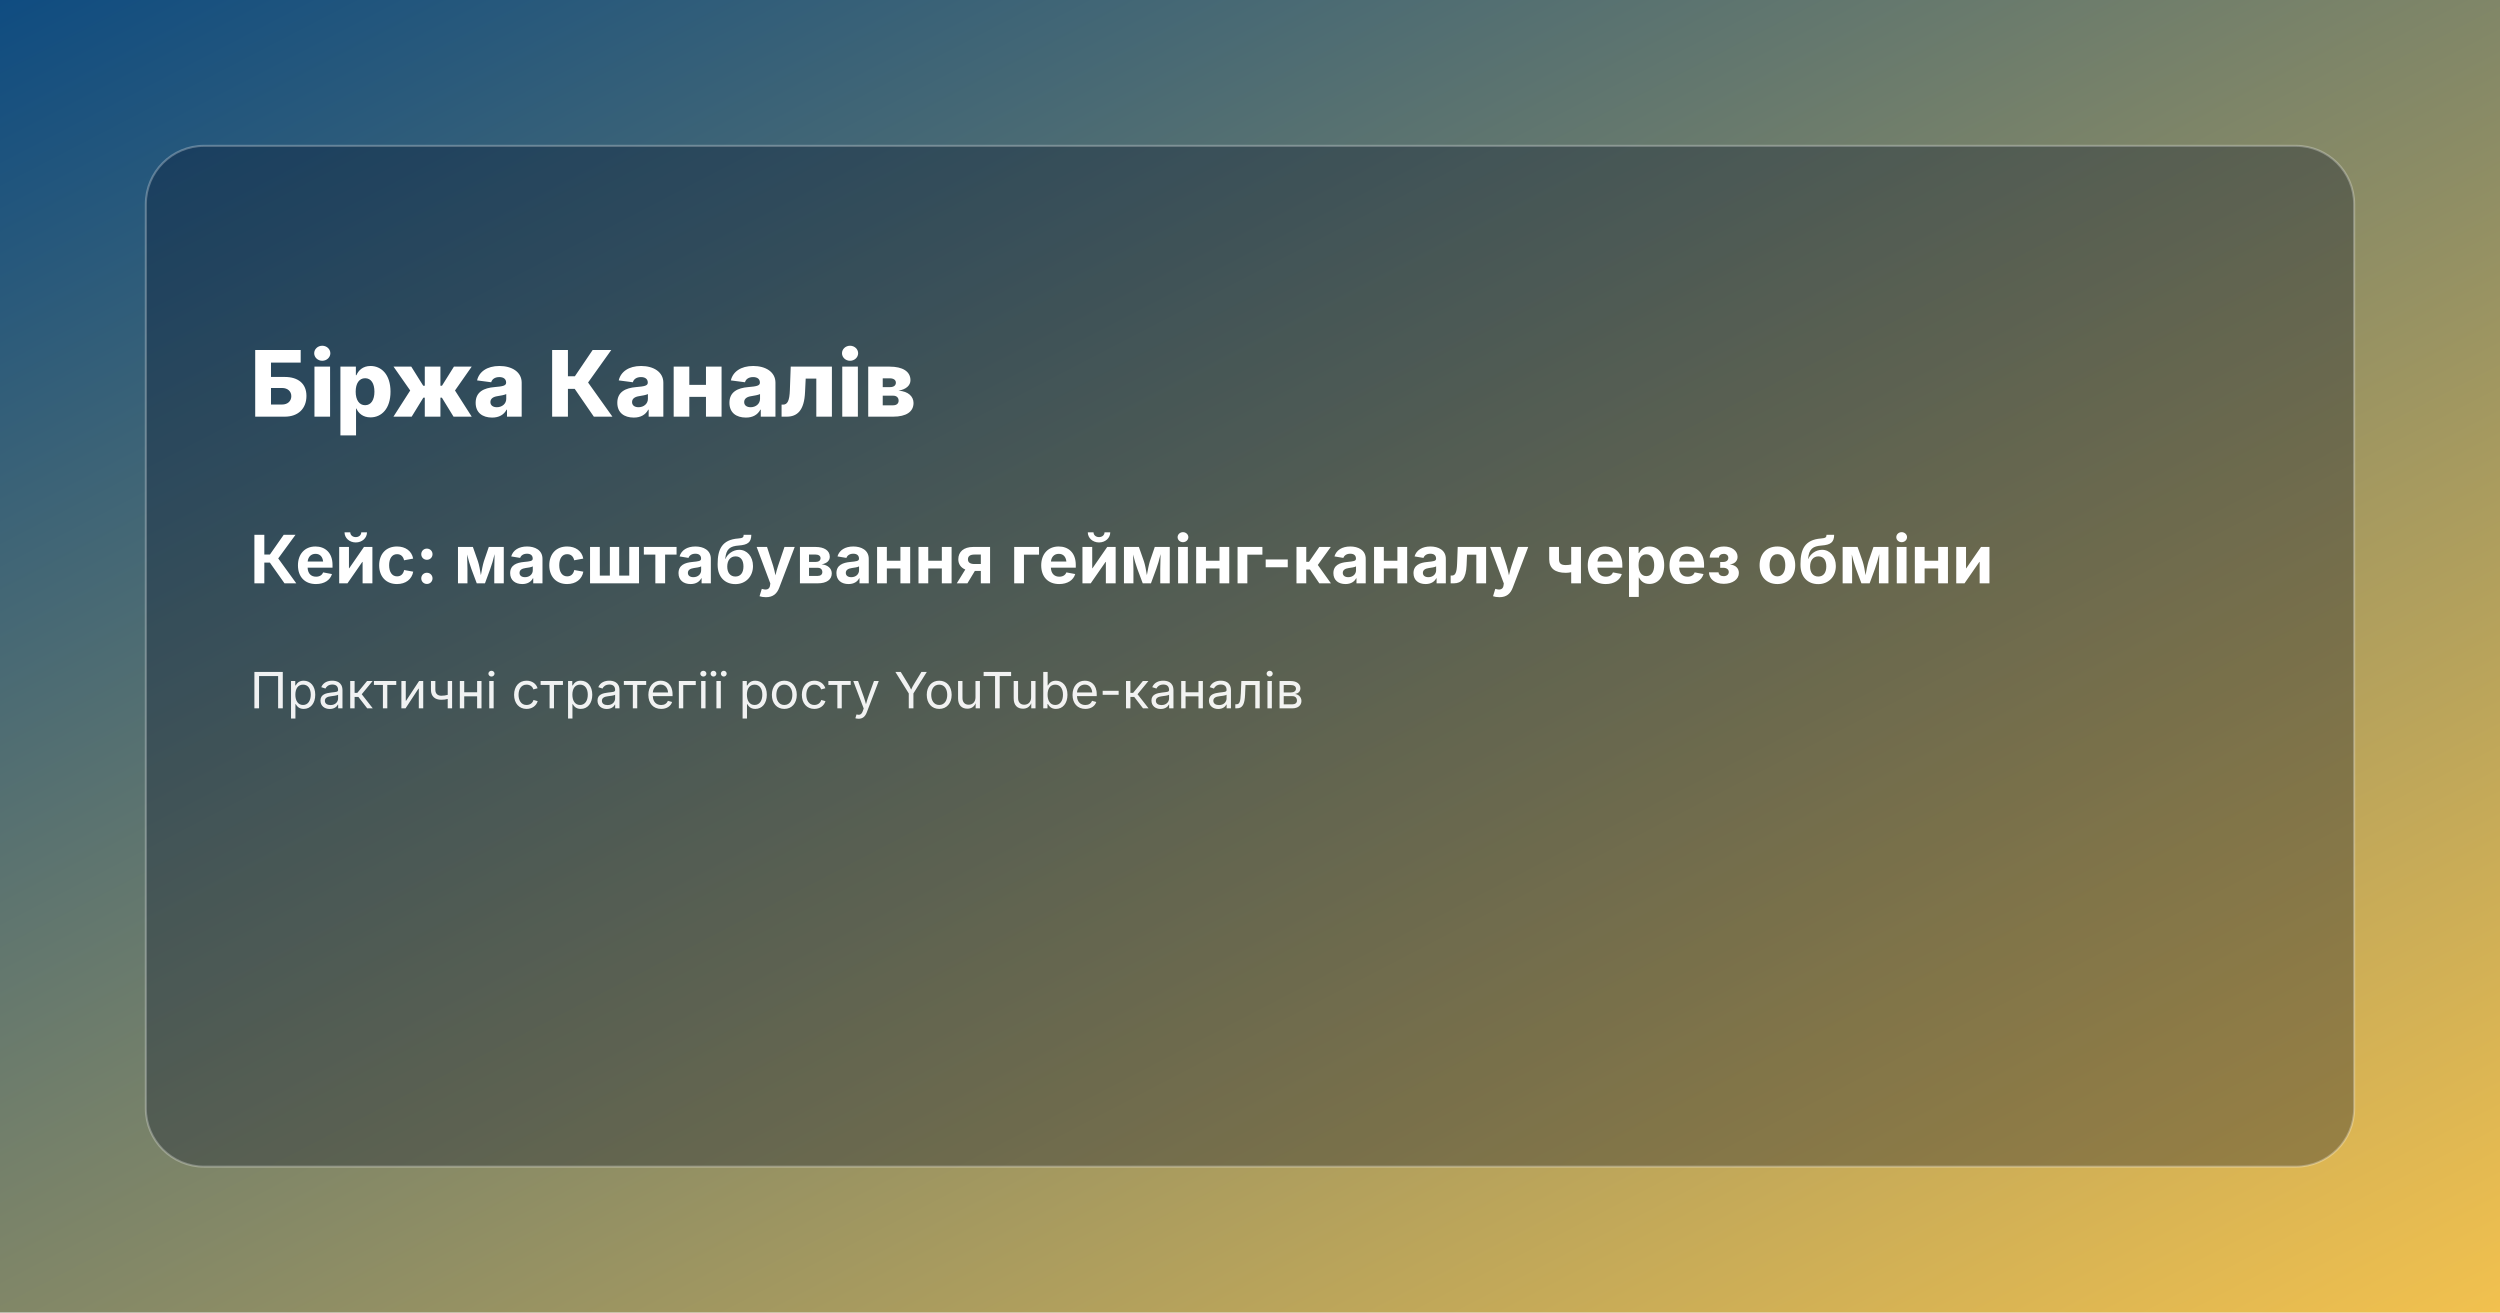
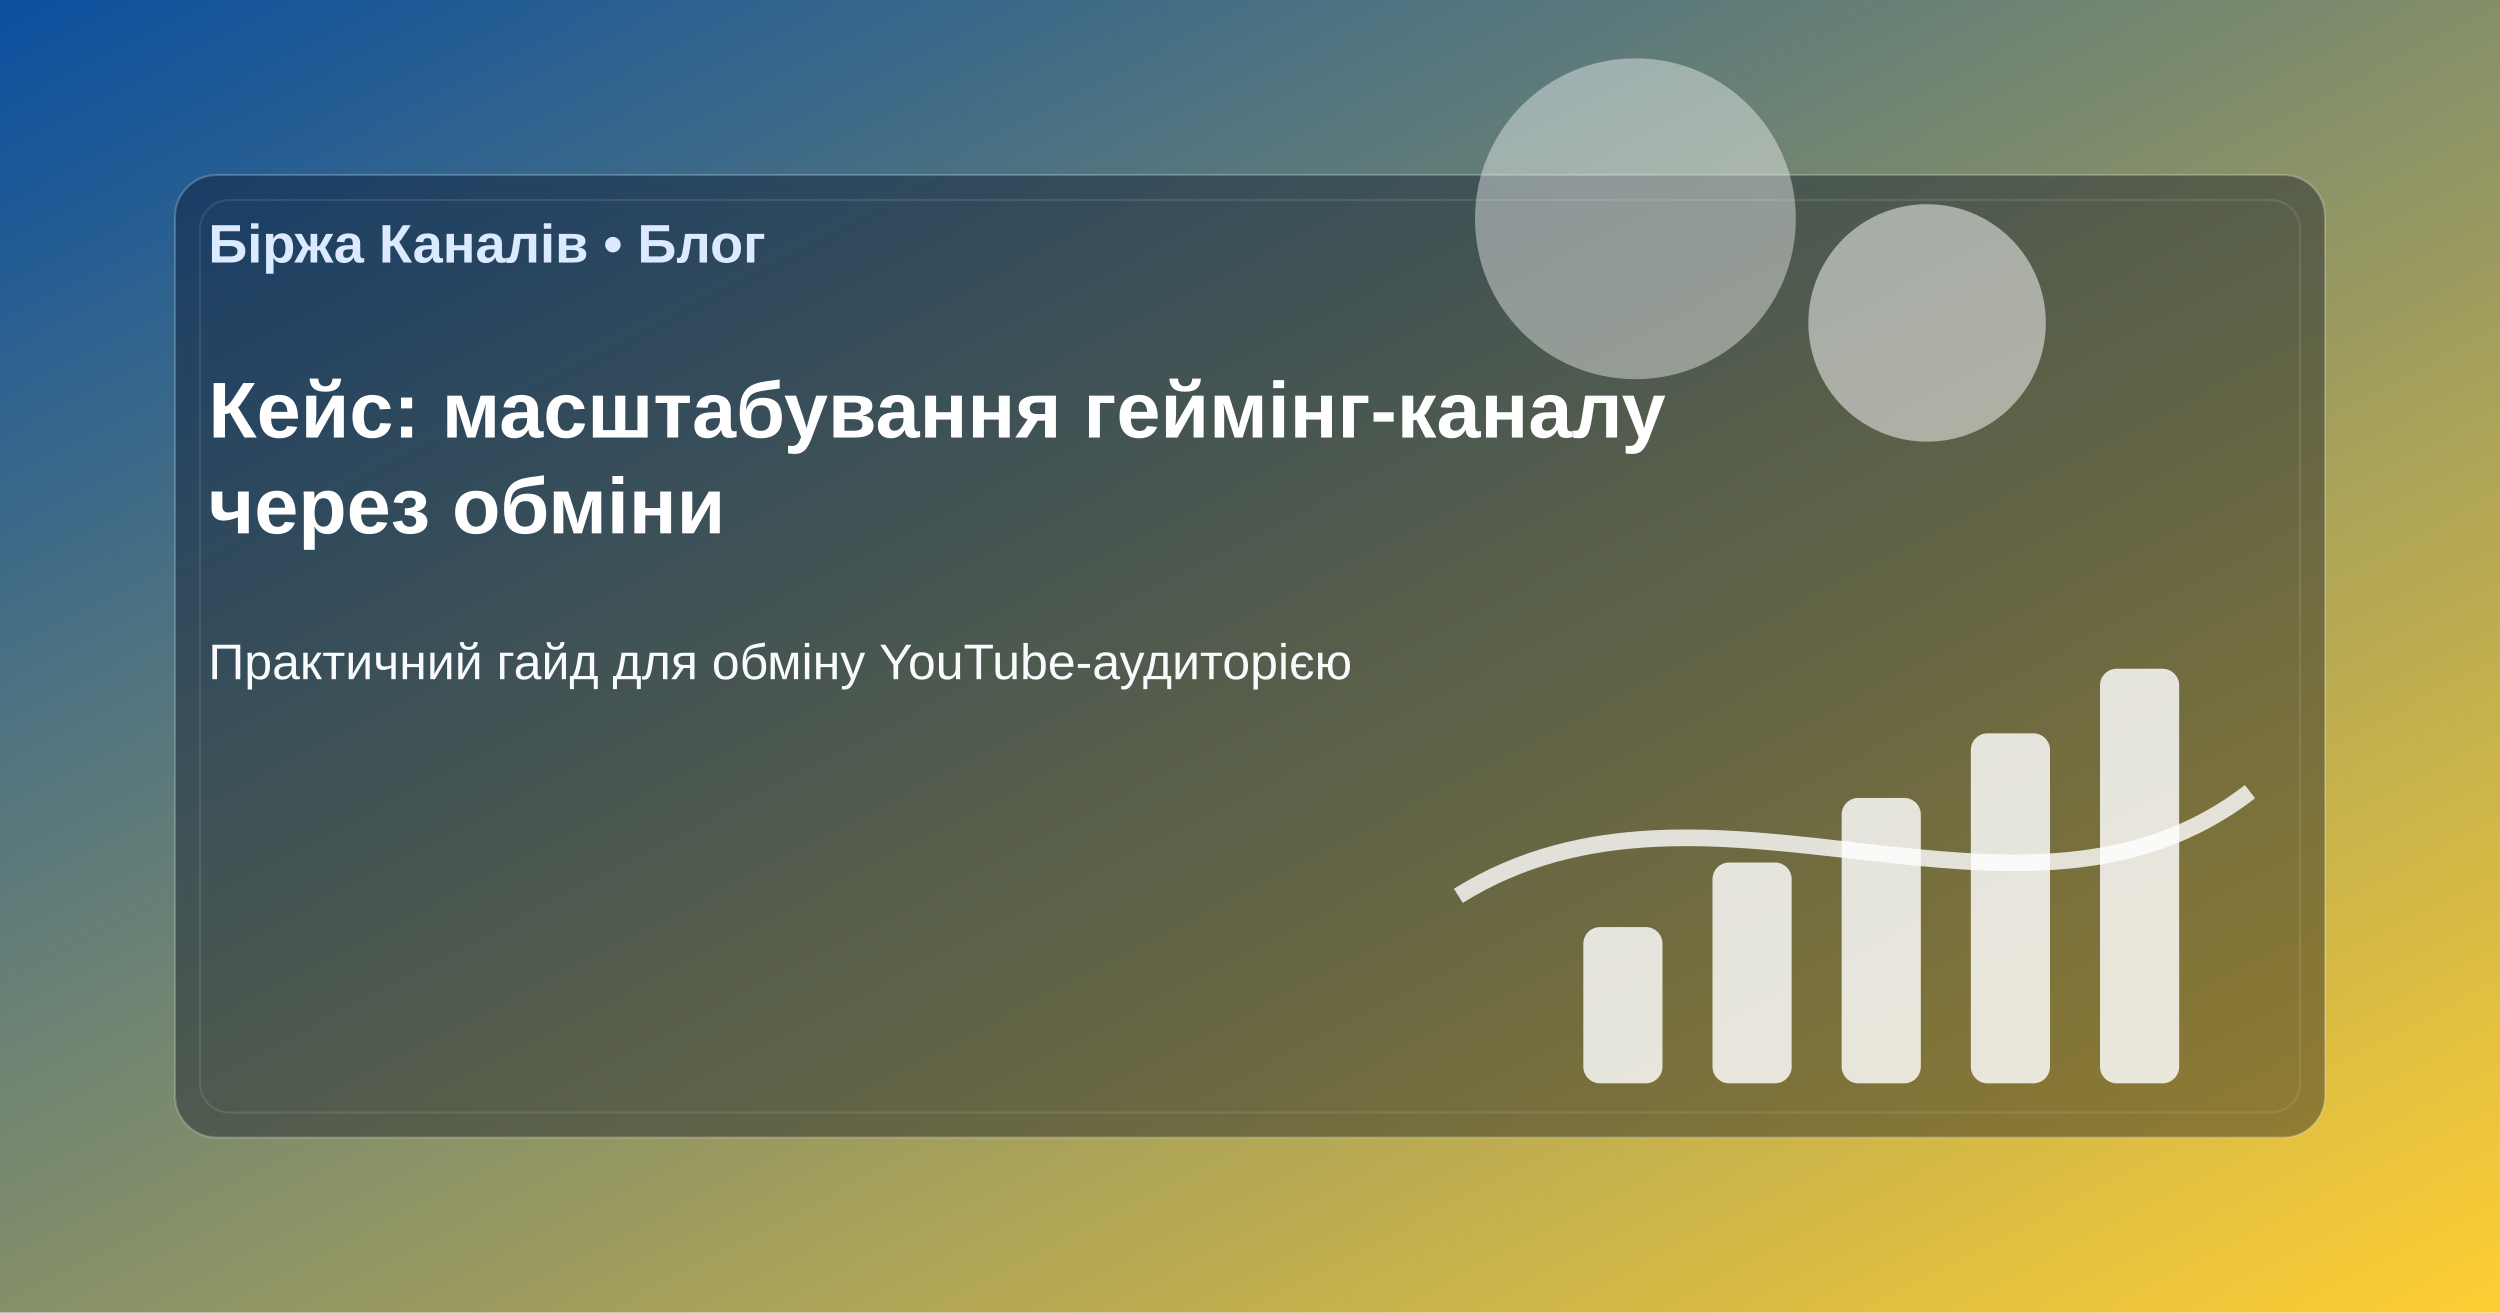
<svg xmlns="http://www.w3.org/2000/svg" width="1200" height="630" viewBox="0 0 1200 630" role="img" aria-label="Кейс: масштабування геймінг-каналу через обміни">
  <defs>
-     <linearGradient id="g" x1="0" y1="0" x2="1" y2="1">
-       <stop offset="0%" stop-color="#0f4c81" />
-       <stop offset="100%" stop-color="#f2c14e" />
+     <linearGradient id="bg-14" x1="0" y1="0" x2="1" y2="1">
+       <stop offset="0%" stop-color="#0a4f9f" />
+       <stop offset="100%" stop-color="#ffcf33" />
    </linearGradient>
  </defs>
-   <rect width="1200" height="630" fill="url(#g)" />
-   <rect x="70" y="70" width="1060" height="490" rx="28" fill="rgba(5,15,35,.32)" stroke="rgba(255,255,255,.28)" />
-   <text x="120" y="200" fill="#fff" font-size="44" font-weight="800" font-family="Inter,Arial,sans-serif">Біржа Каналів</text>
-   <text x="120" y="280" fill="#fff" font-size="32" font-weight="700" font-family="Inter,Arial,sans-serif">Кейс: масштабування геймінг-каналу через обміни</text>
-   <text x="120" y="340" fill="rgba(255,255,255,.92)" font-size="24" font-family="Inter,Arial,sans-serif">Практичні стратегії росту YouTube-каналів</text>
+   <rect width="1200" height="630" fill="url(#bg-14)" />
+   <rect x="84" y="84" width="1032" height="462" rx="20" fill="rgba(7,12,30,.38)" stroke="rgba(255,255,255,.22)" />
+   <rect x="96" y="96" width="1008" height="438" rx="14" fill="none" stroke="rgba(255,255,255,.10)" />
+   <circle cx="785" cy="105" r="77" fill="#ffffff" opacity="0.40" />
+   <circle cx="925" cy="155" r="57" fill="#ffffff" opacity="0.50" />
+   <path d="M700 430 C820 355, 970 465, 1080 380" stroke="#ffffff" stroke-width="8" fill="none" opacity="0.8" />
+   <rect x="760" y="445" width="38" height="75" rx="8" fill="#ffffff" opacity="0.82" />
+   <rect x="822" y="414" width="38" height="106" rx="8" fill="#ffffff" opacity="0.82" />
+   <rect x="884" y="383" width="38" height="137" rx="8" fill="#ffffff" opacity="0.82" />
+   <rect x="946" y="352" width="38" height="168" rx="8" fill="#ffffff" opacity="0.82" />
+   <rect x="1008" y="321" width="38" height="199" rx="8" fill="#ffffff" opacity="0.82" />
+   <text x="100" y="126" fill="#dbeafe" font-size="26" font-weight="700" font-family="Segoe UI, Arial, sans-serif">Біржа Каналів • Блог</text>
+   <text x="100" y="210" fill="#ffffff" font-size="38" font-weight="800" font-family="Segoe UI, Arial, sans-serif">Кейс: масштабування геймінг-каналу</text>
+   <text x="100" y="256" fill="#ffffff" font-size="38" font-weight="800" font-family="Segoe UI, Arial, sans-serif">через обміни</text>
+   <text x="100" y="326" fill="#f8fafc" font-size="24" font-weight="500" font-family="Segoe UI, Arial, sans-serif">Практичний гайд для обміну YouTube-аудиторією</text>
</svg>
